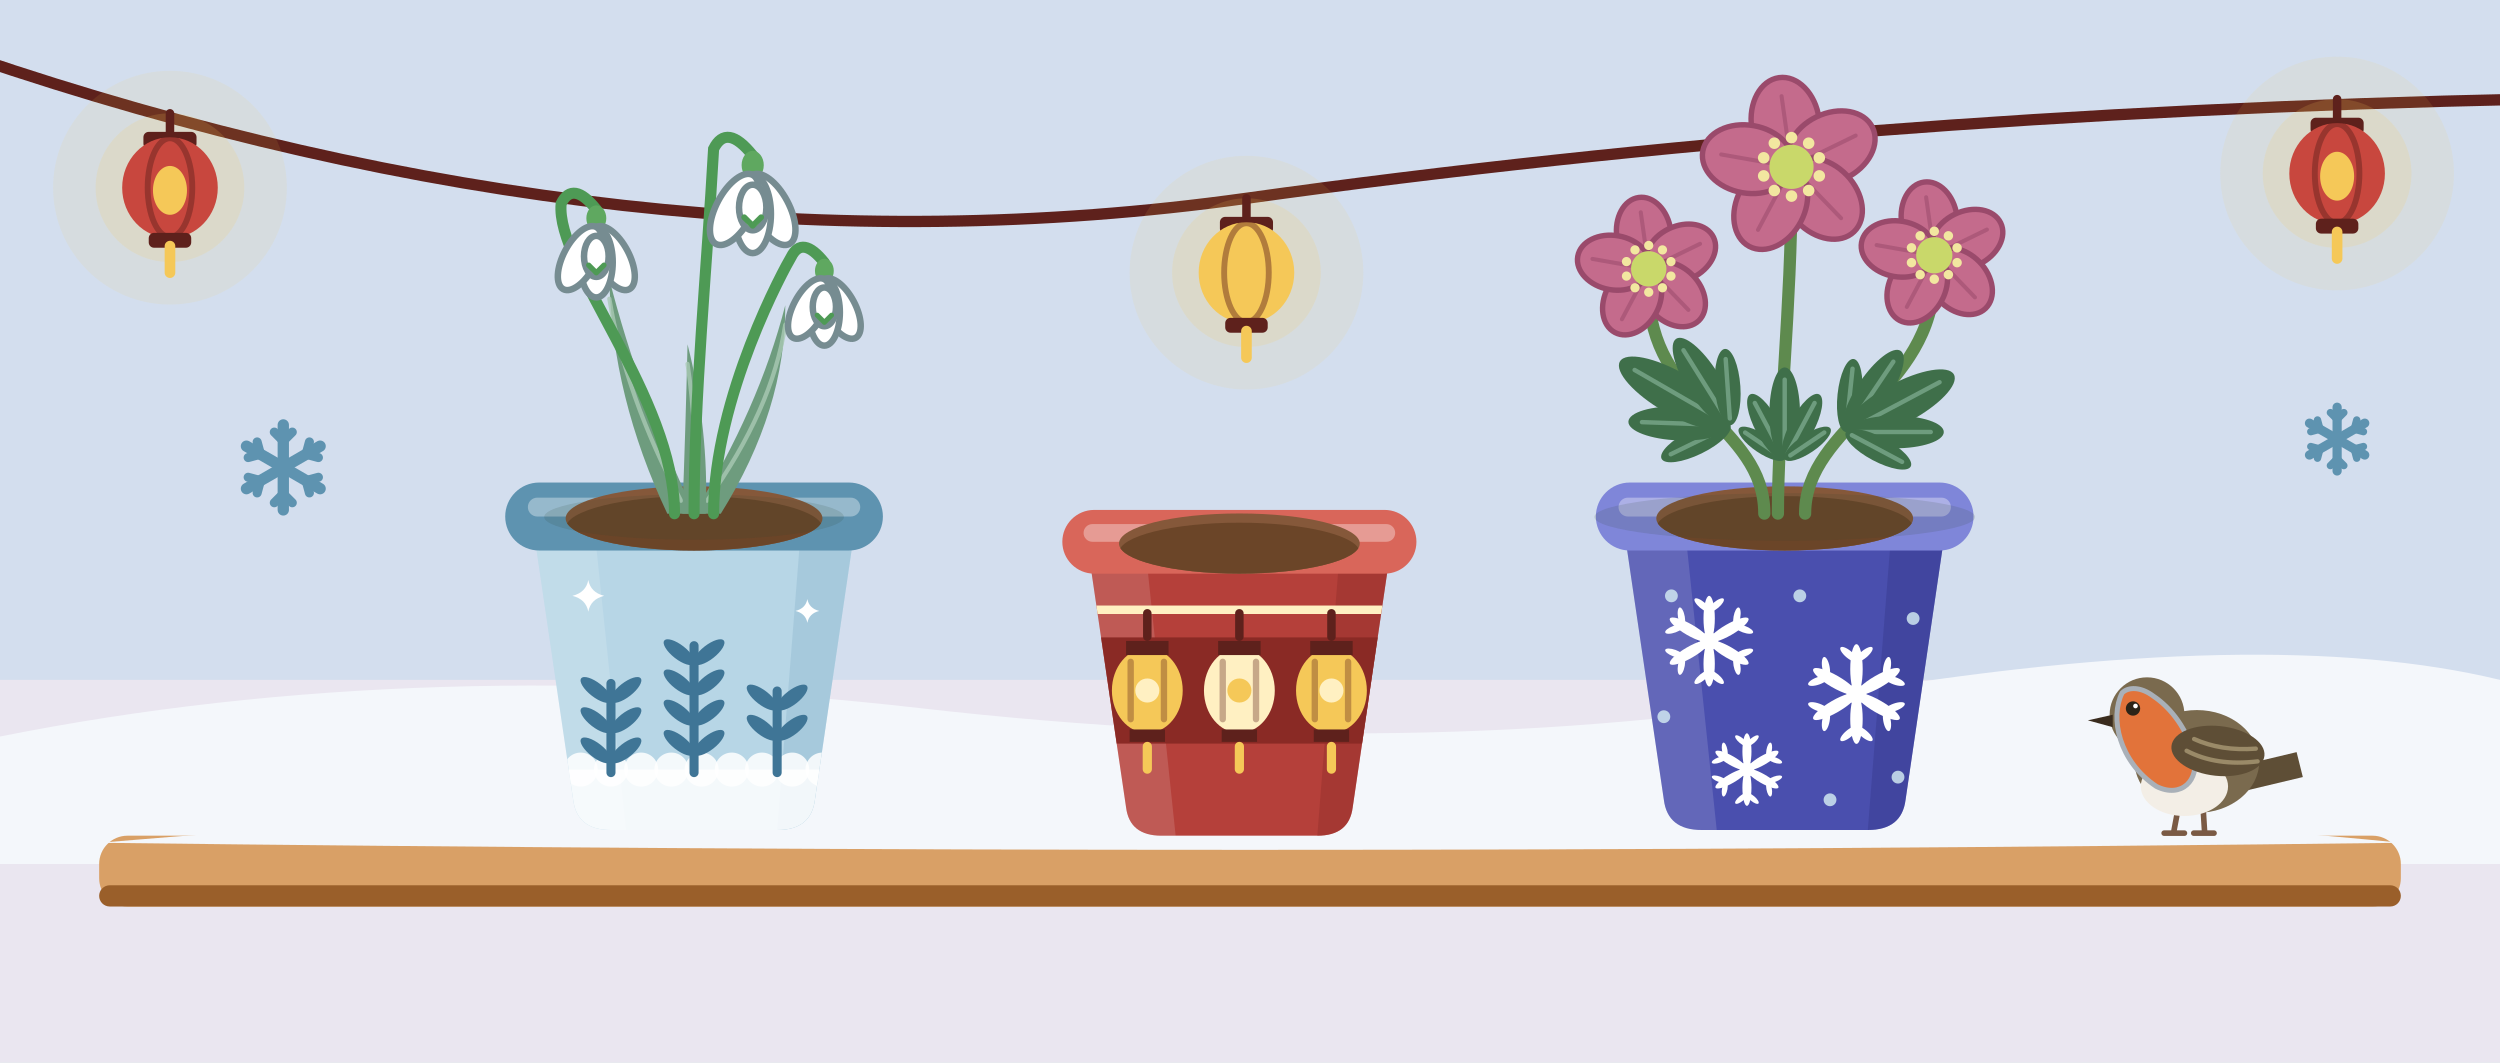
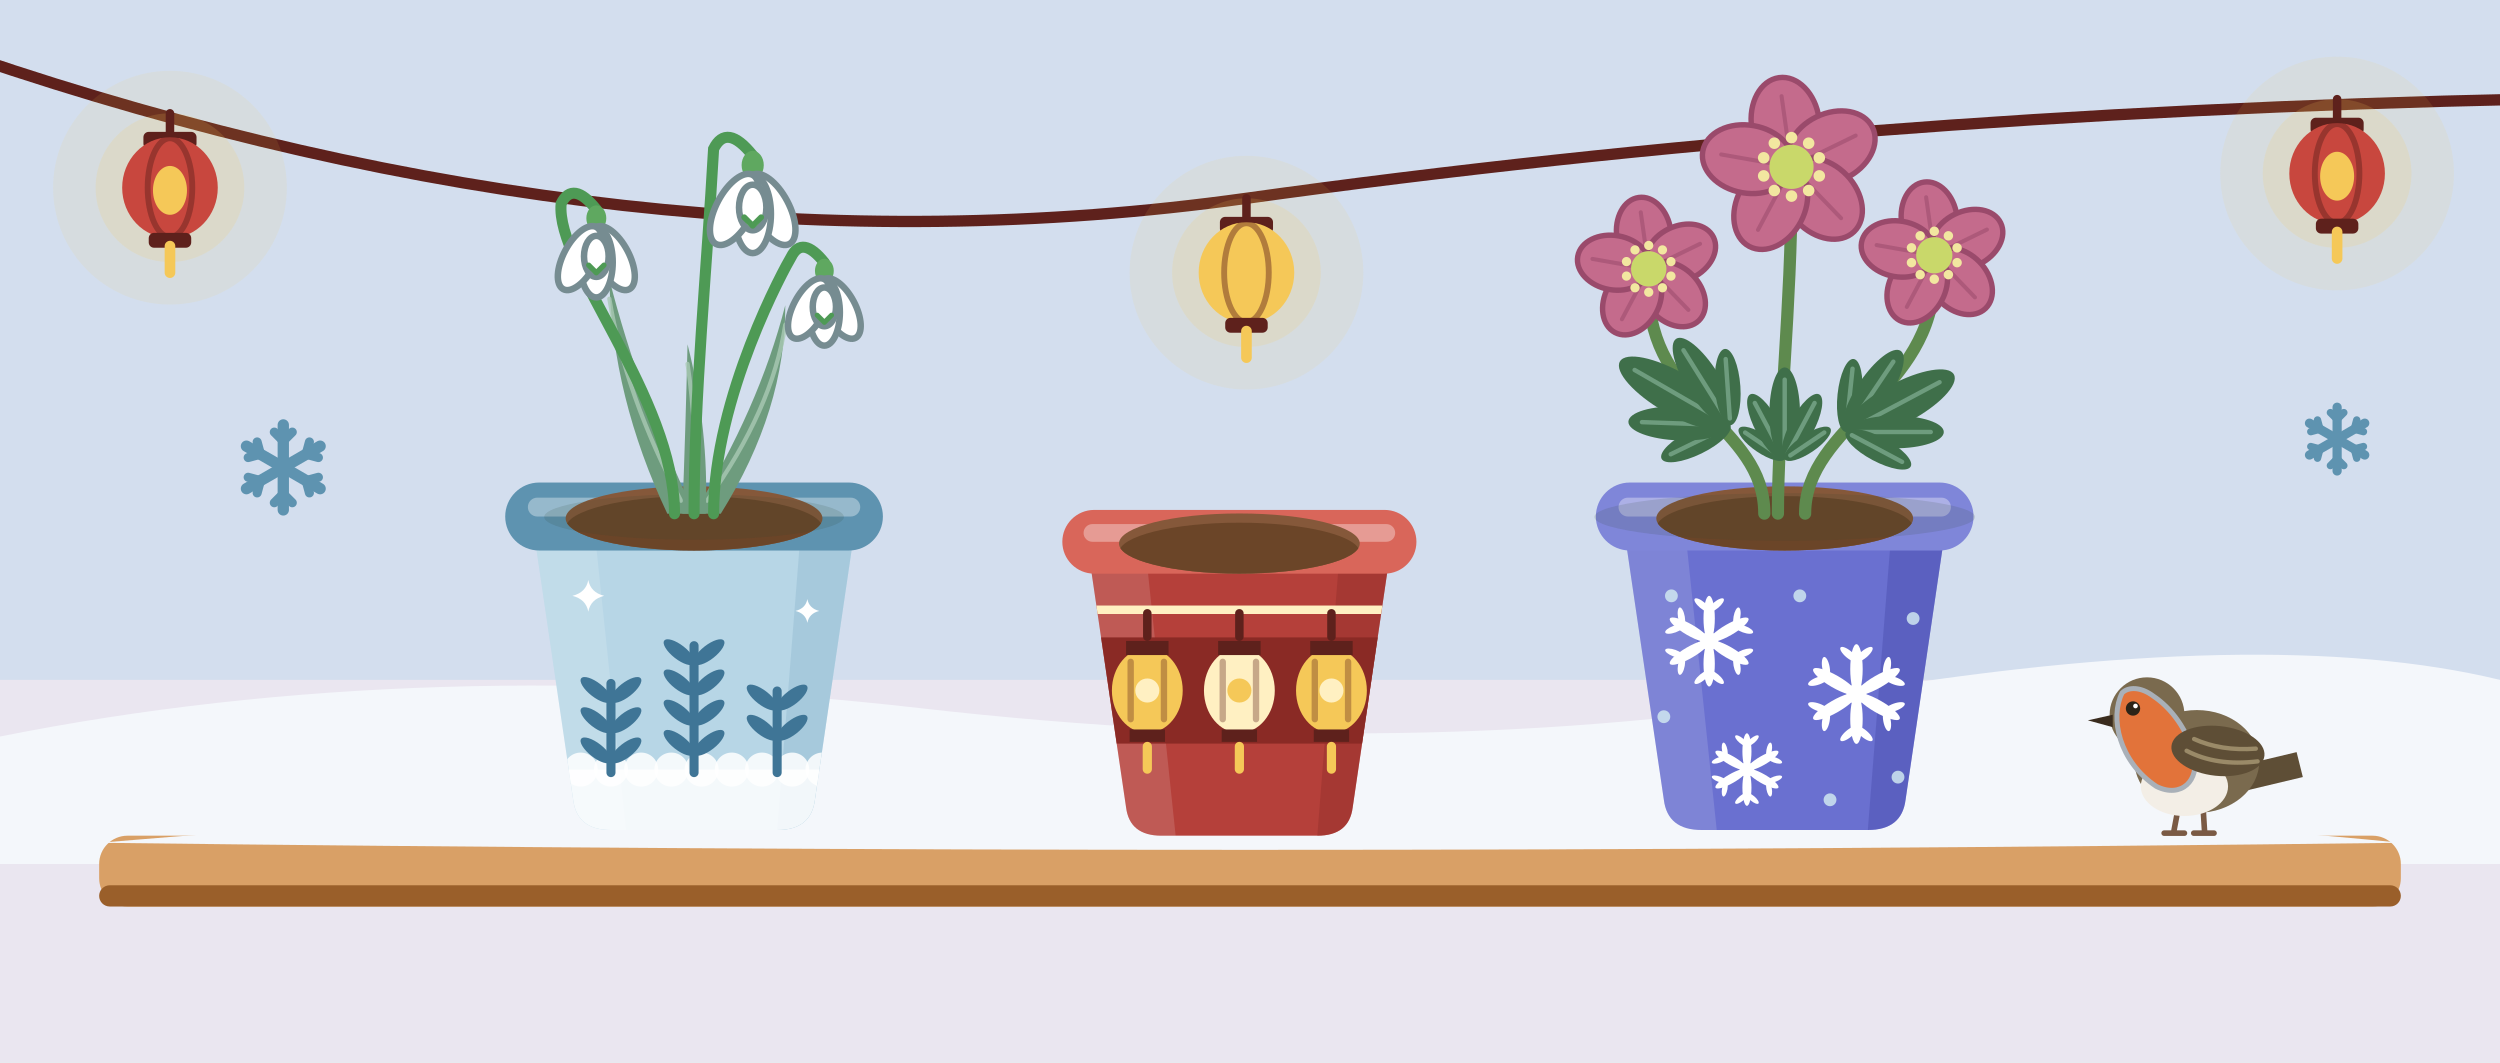
<svg xmlns="http://www.w3.org/2000/svg" viewBox="0 0 353 150" width="353" height="150">
  <rect width="353" height="150" fill="#D3DEEE" />
  <rect y="96" width="353" height="54" fill="#EAE6F0" />
  <path d="M-4 8 Q90 40 176 28 Q262 16 357 14" stroke="#5E211C" stroke-width="1.6" fill="none" />
  <circle cx="24" cy="26.5" r="16.5" fill="#F5C858" fill-opacity="0.1" />
  <circle cx="24" cy="26.5" r="10.5" fill="#F5C858" fill-opacity="0.16" />
  <path d="M24 16 V19" stroke="#5E211C" stroke-width="1.2" stroke-linecap="round" />
  <rect x="20.25" y="18.62" width="7.5" height="2.4" rx="0.75" fill="#5E211C" />
  <ellipse cx="24" cy="26.5" rx="6.75" ry="7.12" fill="#C8473E" />
  <ellipse cx="24" cy="26.5" rx="3.15" ry="6.98" fill="none" stroke="#5E211C" stroke-opacity="0.45" stroke-width="0.83" />
  <ellipse cx="24" cy="26.88" rx="2.4" ry="3.45" fill="#F5C858" />
  <rect x="21" y="32.88" width="6" height="2.1" rx="0.75" fill="#5E211C" />
  <path d="M24 34.75 V38.5" stroke="#F5C858" stroke-width="1.5" stroke-linecap="round" />
  <circle cx="176" cy="38.5" r="16.5" fill="#F5C858" fill-opacity="0.1" />
  <circle cx="176" cy="38.5" r="10.5" fill="#F5C858" fill-opacity="0.16" />
  <path d="M176 28 V31" stroke="#5E211C" stroke-width="1.2" stroke-linecap="round" />
  <rect x="172.25" y="30.62" width="7.5" height="2.4" rx="0.75" fill="#5E211C" />
  <ellipse cx="176" cy="38.5" rx="6.75" ry="7.12" fill="#F5C858" />
  <ellipse cx="176" cy="38.5" rx="3.15" ry="6.98" fill="none" stroke="#5E211C" stroke-opacity="0.45" stroke-width="0.83" />
  <ellipse cx="176" cy="38.88" rx="2.4" ry="3.45" fill="#F5C858" />
  <rect x="173" y="44.88" width="6" height="2.1" rx="0.75" fill="#5E211C" />
  <path d="M176 46.75 V50.5" stroke="#F5C858" stroke-width="1.5" stroke-linecap="round" />
  <circle cx="330" cy="24.5" r="16.5" fill="#F5C858" fill-opacity="0.1" />
  <circle cx="330" cy="24.5" r="10.5" fill="#F5C858" fill-opacity="0.16" />
  <path d="M330 14 V17" stroke="#5E211C" stroke-width="1.2" stroke-linecap="round" />
  <rect x="326.25" y="16.62" width="7.5" height="2.4" rx="0.75" fill="#5E211C" />
  <ellipse cx="330" cy="24.5" rx="6.75" ry="7.12" fill="#C8473E" />
  <ellipse cx="330" cy="24.5" rx="3.15" ry="6.98" fill="none" stroke="#5E211C" stroke-opacity="0.45" stroke-width="0.83" />
  <ellipse cx="330" cy="24.88" rx="2.4" ry="3.45" fill="#F5C858" />
  <rect x="327" y="30.88" width="6" height="2.1" rx="0.75" fill="#5E211C" />
  <path d="M330 32.75 V36.5" stroke="#F5C858" stroke-width="1.5" stroke-linecap="round" />
  <path d="M0 104 Q60 92 130 100 T260 98 T353 96 V122 H0 Z" fill="#F4F7FB" />
  <rect x="14" y="118" width="325" height="10" rx="4" fill="#D9A066" />
  <rect x="14" y="125" width="325" height="3" rx="1.5" fill="#9A5F2A" />
  <path d="M14 119 Q95.25 112 176.5 116 Q257.75 111 339 119 Q176.5 121 14 119 Z" fill="#F4F7FB" />
  <svg x="66" y="66" width="64" height="53.33" viewBox="0 0 120 100">
    <defs>
      <clipPath id="pb16">
        <path d="M18 20 L102 20 L92 88 Q91 96 82 96 L38 96 Q29 96 28 88 Z" />
      </clipPath>
    </defs>
    <path d="M18 20 L102 20 L92 88 Q91 96 82 96 L38 96 Q29 96 28 88 Z" fill="#B7D6E6" />
    <g clip-path="url(#pb16)">
      <path d="M18 20 L34 20 L42 96 L38 96 Q29 96 28 88 Z" fill="#FFFFFF" fill-opacity="0.14" />
      <path d="M102 20 L88 20 L82 96 Q91 96 92 88 Z" fill="#93BCD2" fill-opacity="0.45" />
      <g>
        <g opacity="0.85">
          <rect x="18" y="80" width="84" height="20" fill="#FFFFFF" />
        </g>
        <g opacity="0.85">
          <circle cx="22" cy="80" r="4.5" fill="#FFFFFF" />
        </g>
        <g opacity="0.85">
          <circle cx="30" cy="80" r="4.5" fill="#FFFFFF" />
        </g>
        <g opacity="0.85">
          <circle cx="38" cy="80" r="4.5" fill="#FFFFFF" />
        </g>
        <g opacity="0.85">
          <circle cx="46" cy="80" r="4.5" fill="#FFFFFF" />
        </g>
        <g opacity="0.85">
          <circle cx="54" cy="80" r="4.5" fill="#FFFFFF" />
        </g>
        <g opacity="0.85">
          <circle cx="62" cy="80" r="4.5" fill="#FFFFFF" />
        </g>
        <g opacity="0.85">
          <circle cx="70" cy="80" r="4.5" fill="#FFFFFF" />
        </g>
        <g opacity="0.85">
          <circle cx="78" cy="80" r="4.5" fill="#FFFFFF" />
        </g>
        <g opacity="0.85">
          <circle cx="86" cy="80" r="4.5" fill="#FFFFFF" />
        </g>
        <g opacity="0.85">
          <circle cx="94" cy="80" r="4.5" fill="#FFFFFF" />
        </g>
        <rect x="36.8" y="56" width="2.4" height="26" rx="1.2" fill="#3F7596" />
        <ellipse cx="0" cy="-5" rx="1.9" ry="5" transform="translate(38 62) rotate(-52)" fill="#3F7596" />
        <ellipse cx="0" cy="-5" rx="1.9" ry="5" transform="translate(38 62) rotate(52)" fill="#3F7596" />
        <ellipse cx="0" cy="-5" rx="1.9" ry="5" transform="translate(38 70) rotate(-52)" fill="#3F7596" />
        <ellipse cx="0" cy="-5" rx="1.9" ry="5" transform="translate(38 70) rotate(52)" fill="#3F7596" />
        <ellipse cx="0" cy="-5" rx="1.9" ry="5" transform="translate(38 78) rotate(-52)" fill="#3F7596" />
        <ellipse cx="0" cy="-5" rx="1.9" ry="5" transform="translate(38 78) rotate(52)" fill="#3F7596" />
        <rect x="58.8" y="46" width="2.4" height="36" rx="1.2" fill="#3F7596" />
        <ellipse cx="0" cy="-5" rx="1.9" ry="5" transform="translate(60 52) rotate(-52)" fill="#3F7596" />
        <ellipse cx="0" cy="-5" rx="1.9" ry="5" transform="translate(60 52) rotate(52)" fill="#3F7596" />
        <ellipse cx="0" cy="-5" rx="1.9" ry="5" transform="translate(60 60) rotate(-52)" fill="#3F7596" />
        <ellipse cx="0" cy="-5" rx="1.9" ry="5" transform="translate(60 60) rotate(52)" fill="#3F7596" />
        <ellipse cx="0" cy="-5" rx="1.9" ry="5" transform="translate(60 68) rotate(-52)" fill="#3F7596" />
        <ellipse cx="0" cy="-5" rx="1.9" ry="5" transform="translate(60 68) rotate(52)" fill="#3F7596" />
        <ellipse cx="0" cy="-5" rx="1.9" ry="5" transform="translate(60 76) rotate(-52)" fill="#3F7596" />
        <ellipse cx="0" cy="-5" rx="1.9" ry="5" transform="translate(60 76) rotate(52)" fill="#3F7596" />
        <rect x="80.8" y="58" width="2.4" height="24" rx="1.2" fill="#3F7596" />
        <ellipse cx="0" cy="-5" rx="1.9" ry="5" transform="translate(82 64) rotate(-52)" fill="#3F7596" />
        <ellipse cx="0" cy="-5" rx="1.9" ry="5" transform="translate(82 64) rotate(52)" fill="#3F7596" />
        <ellipse cx="0" cy="-5" rx="1.9" ry="5" transform="translate(82 72) rotate(-52)" fill="#3F7596" />
        <ellipse cx="0" cy="-5" rx="1.9" ry="5" transform="translate(82 72) rotate(52)" fill="#3F7596" />
        <path d="M0 -7 Q1 -1.5 7 0 Q1 1.5 0 7 Q-1 1.5 -7 0 Q-1 -1.5 0 -7 Z" transform="translate(32 34) scale(0.6)" fill="#FFFFFF" />
        <path d="M0 -7 Q1 -1.5 7 0 Q1 1.5 0 7 Q-1 1.5 -7 0 Q-1 -1.5 0 -7 Z" transform="translate(90 38) scale(0.45)" fill="#FFFFFF" />
      </g>
    </g>
    <rect x="10" y="4" width="100" height="18" rx="9" fill="#5E93B0" />
    <rect x="16" y="8" width="88" height="5" rx="2.5" fill="#FFFFFF" fill-opacity="0.35" />
    <defs>
      <clipPath id="sl17">
        <ellipse cx="60" cy="13.5" rx="34" ry="8.5" />
      </clipPath>
    </defs>
    <ellipse cx="60" cy="13.5" rx="34" ry="8.5" fill="#85583A" />
    <ellipse cx="60" cy="16.1" rx="34" ry="8.5" fill="#6B4528" clip-path="url(#sl17)" />
  </svg>
  <svg x="52" y="-8.42" width="92" height="92" viewBox="0 0 200 200">
    <g id="p18_ground">
      <ellipse cx="100" cy="177" rx="46" ry="7" fill="#2C3E2C" opacity=".14" />
    </g>
    <g id="p18_back">
      <path d="M91.8 176 Q74.8 140 74 104 Q83.2 140 100.2 176 Z" fill="#6E9C7E" />
      <path d="M96 172 Q79 140 74 110" stroke="#A9C9B4" stroke-width="1.3" fill="none" stroke-linecap="round" opacity=".8" />
      <path d="M99.8 176 Q119.8 144 128 112 Q128.2 144 108.2 176 Z" fill="#6E9C7E" />
      <path d="M104 172 Q124 144 128 118" stroke="#A9C9B4" stroke-width="1.3" fill="none" stroke-linecap="round" opacity=".8" />
      <path d="M96.4 176 Q97.4 150 98 124 Q104.6 150 103.6 176 Z" fill="#6E9C7E" />
      <path d="M100 172 Q101 150 98 130" stroke="#A9C9B4" stroke-width="1.3" fill="none" stroke-linecap="round" opacity=".8" />
      <path d="M100 176 C100 140 104 100 106 64 Q110 56 118 66" stroke="#4E9A55" stroke-width="3.4" fill="none" stroke-linecap="round" />
      <ellipse cx="118" cy="69" rx="3.4" ry="4.4" fill="#5FA860" />
      <path d="M94 176 C94 140 57.4 100 59.2 80.8 Q62.8 73.6 70 82.6" stroke="#4E9A55" stroke-width="3.4" fill="none" stroke-linecap="round" />
      <ellipse cx="70" cy="85.3" rx="3.06" ry="3.96" fill="#5FA860" />
      <path d="M106 176 C106 140 128.1 100 129.8 97.2 Q133.2 90.4 140 98.9" stroke="#4E9A55" stroke-width="3.4" fill="none" stroke-linecap="round" />
      <ellipse cx="140" cy="101.45" rx="2.89" ry="3.74" fill="#5FA860" />
    </g>
    <g id="p18_petals">
      <g id="p18_r0_s0">
        <ellipse cx="0" cy="12" rx="5.6" ry="12" transform="translate(118 72) rotate(-28)" fill="#FFFFFF" stroke="#768C91" stroke-width="2" />
      </g>
      <g id="p18_r0_s1">
        <ellipse cx="0" cy="12" rx="5.6" ry="12" transform="translate(118 72) rotate(0)" fill="#FFFFFF" stroke="#768C91" stroke-width="2" />
      </g>
      <g id="p18_r0_s2">
        <ellipse cx="0" cy="12" rx="5.6" ry="12" transform="translate(118 72) rotate(28)" fill="#FFFFFF" stroke="#768C91" stroke-width="2" />
      </g>
      <g id="p18_r1_s0">
        <ellipse cx="0" cy="10.8" rx="5.04" ry="10.8" transform="translate(70 88) rotate(-28)" fill="#FFFFFF" stroke="#768C91" stroke-width="2" />
      </g>
      <g id="p18_r1_s1">
        <ellipse cx="0" cy="10.8" rx="5.04" ry="10.8" transform="translate(70 88) rotate(0)" fill="#FFFFFF" stroke="#768C91" stroke-width="2" />
      </g>
      <g id="p18_r1_s2">
        <ellipse cx="0" cy="10.8" rx="5.04" ry="10.8" transform="translate(70 88) rotate(28)" fill="#FFFFFF" stroke="#768C91" stroke-width="2" />
      </g>
      <g id="p18_r2_s0">
        <ellipse cx="0" cy="10.2" rx="4.76" ry="10.2" transform="translate(140 104) rotate(-28)" fill="#FFFFFF" stroke="#768C91" stroke-width="2" />
      </g>
      <g id="p18_r2_s1">
        <ellipse cx="0" cy="10.2" rx="4.76" ry="10.2" transform="translate(140 104) rotate(0)" fill="#FFFFFF" stroke="#768C91" stroke-width="2" />
      </g>
      <g id="p18_r2_s2">
        <ellipse cx="0" cy="10.2" rx="4.76" ry="10.2" transform="translate(140 104) rotate(28)" fill="#FFFFFF" stroke="#768C91" stroke-width="2" />
      </g>
    </g>
    <g id="p18_front">
      <ellipse cx="118" cy="82" rx="4.2" ry="7" fill="#FFFFFF" stroke="#768C91" stroke-width="2" />
      <path d="M115.4 85 L118 87.6 L120.6 85" stroke="#4E9A55" stroke-width="1.8" fill="none" stroke-linecap="round" stroke-linejoin="round" />
      <ellipse cx="70" cy="97" rx="3.78" ry="6.3" fill="#FFFFFF" stroke="#768C91" stroke-width="2" />
      <path d="M67.66 99.7 L70 102.04 L72.34 99.7" stroke="#4E9A55" stroke-width="1.62" fill="none" stroke-linecap="round" stroke-linejoin="round" />
      <ellipse cx="140" cy="112.5" rx="3.57" ry="5.95" fill="#FFFFFF" stroke="#768C91" stroke-width="2" />
      <path d="M137.79 115.05 L140 117.26 L142.21 115.05" stroke="#4E9A55" stroke-width="1.53" fill="none" stroke-linecap="round" stroke-linejoin="round" />
    </g>
  </svg>
  <svg x="145" y="70" width="60" height="50" viewBox="0 0 120 100">
    <defs>
      <clipPath id="pb19">
        <path d="M18 20 L102 20 L92 88 Q91 96 82 96 L38 96 Q29 96 28 88 Z" />
      </clipPath>
    </defs>
    <path d="M18 20 L102 20 L92 88 Q91 96 82 96 L38 96 Q29 96 28 88 Z" fill="#B5403A" />
    <g clip-path="url(#pb19)">
      <path d="M18 20 L34 20 L42 96 L38 96 Q29 96 28 88 Z" fill="#FFFFFF" fill-opacity="0.14" />
      <path d="M102 20 L88 20 L82 96 Q91 96 92 88 Z" fill="#93302B" fill-opacity="0.45" />
      <g>
        <rect x="18" y="40" width="84" height="30" fill="#8A2A25" />
        <rect x="18" y="31" width="84" height="2.4" fill="#FFF0C2" />
        <rect x="32.8" y="32" width="2.4" height="9" rx="1.2" fill="#5E211C" />
        <ellipse cx="0" cy="0" rx="10" ry="12" transform="translate(34 55) rotate(0)" fill="#F5C858" />
        <g opacity="0.35">
          <rect x="28.4" y="46" width="1.8" height="18" rx="0.9" fill="#5E211C" />
        </g>
        <g opacity="0.35">
          <rect x="37.8" y="46" width="1.8" height="18" rx="0.9" fill="#5E211C" />
        </g>
        <circle cx="34" cy="55" r="3.4" fill="#FFF0C2" />
        <rect x="28" y="41" width="12" height="4" fill="#5E211C" />
        <rect x="29" y="66" width="10" height="3.5" fill="#5E211C" />
        <rect x="32.7" y="69.5" width="2.6" height="9" rx="1.3" fill="#F5C858" />
        <rect x="58.8" y="32" width="2.4" height="9" rx="1.2" fill="#5E211C" />
        <ellipse cx="0" cy="0" rx="10" ry="12" transform="translate(60 55) rotate(0)" fill="#FFF0C2" />
        <g opacity="0.35">
          <rect x="54.4" y="46" width="1.8" height="18" rx="0.9" fill="#5E211C" />
        </g>
        <g opacity="0.35">
          <rect x="63.8" y="46" width="1.8" height="18" rx="0.9" fill="#5E211C" />
        </g>
        <circle cx="60" cy="55" r="3.4" fill="#F5C858" />
        <rect x="54" y="41" width="12" height="4" fill="#5E211C" />
        <rect x="55" y="66" width="10" height="3.5" fill="#5E211C" />
        <rect x="58.7" y="69.5" width="2.6" height="9" rx="1.3" fill="#F5C858" />
        <rect x="84.8" y="32" width="2.4" height="9" rx="1.2" fill="#5E211C" />
        <ellipse cx="0" cy="0" rx="10" ry="12" transform="translate(86 55) rotate(0)" fill="#F5C858" />
        <g opacity="0.35">
          <rect x="80.4" y="46" width="1.8" height="18" rx="0.9" fill="#5E211C" />
        </g>
        <g opacity="0.35">
          <rect x="89.8" y="46" width="1.8" height="18" rx="0.9" fill="#5E211C" />
        </g>
        <circle cx="86" cy="55" r="3.4" fill="#FFF0C2" />
        <rect x="80" y="41" width="12" height="4" fill="#5E211C" />
        <rect x="81" y="66" width="10" height="3.5" fill="#5E211C" />
        <rect x="84.7" y="69.5" width="2.6" height="9" rx="1.3" fill="#F5C858" />
      </g>
    </g>
    <rect x="10" y="4" width="100" height="18" rx="9" fill="#D9665A" />
    <rect x="16" y="8" width="88" height="5" rx="2.5" fill="#FFFFFF" fill-opacity="0.35" />
    <defs>
      <clipPath id="sl20">
        <ellipse cx="60" cy="13.5" rx="34" ry="8.5" />
      </clipPath>
    </defs>
    <ellipse cx="60" cy="13.5" rx="34" ry="8.5" fill="#85583A" />
    <ellipse cx="60" cy="16.1" rx="34" ry="8.5" fill="#6B4528" clip-path="url(#sl20)" />
  </svg>
  <svg x="220" y="66" width="64" height="53.33" viewBox="0 0 120 100">
    <defs>
      <clipPath id="pb21">
        <path d="M18 20 L102 20 L92 88 Q91 96 82 96 L38 96 Q29 96 28 88 Z" />
      </clipPath>
    </defs>
-     <path d="M18 20 L102 20 L92 88 Q91 96 82 96 L38 96 Q29 96 28 88 Z" fill="#4A4FAE" />
+     <path d="M18 20 L102 20 L92 88 Q91 96 82 96 L38 96 Q29 96 28 88 Z" fill="#6A70D0" />
    <g clip-path="url(#pb21)">
      <path d="M18 20 L34 20 L42 96 L38 96 Q29 96 28 88 Z" fill="#FFFFFF" fill-opacity="0.14" />
-       <path d="M102 20 L88 20 L82 96 Q91 96 92 88 Z" fill="#363A8C" fill-opacity="0.45" />
+       <path d="M102 20 L88 20 L82 96 Q91 96 92 88 Z" fill="#4A4FAE" fill-opacity="0.45" />
      <g>
        <ellipse cx="0" cy="-6" rx="1.5" ry="6" transform="translate(40 46) rotate(0)" fill="#FFFFFF" />
        <ellipse cx="0" cy="-6" rx="1.5" ry="6" transform="translate(40 46) rotate(60)" fill="#FFFFFF" />
        <ellipse cx="0" cy="-6" rx="1.5" ry="6" transform="translate(40 46) rotate(120)" fill="#FFFFFF" />
        <ellipse cx="0" cy="-6" rx="1.5" ry="6" transform="translate(40 46) rotate(180)" fill="#FFFFFF" />
        <ellipse cx="0" cy="-6" rx="1.5" ry="6" transform="translate(40 46) rotate(240)" fill="#FFFFFF" />
        <ellipse cx="0" cy="-6" rx="1.5" ry="6" transform="translate(40 46) rotate(300)" fill="#FFFFFF" />
        <circle cx="40" cy="46" r="2.4" fill="#FFFFFF" />
        <ellipse cx="0" cy="-2.4" rx="0.9" ry="2.6" transform="translate(40 38) rotate(-50)" fill="#FFFFFF" />
        <ellipse cx="0" cy="-2.4" rx="0.9" ry="2.6" transform="translate(40 38) rotate(50)" fill="#FFFFFF" />
        <ellipse cx="0" cy="-2.4" rx="0.9" ry="2.6" transform="translate(46.93 42) rotate(10)" fill="#FFFFFF" />
        <ellipse cx="0" cy="-2.4" rx="0.9" ry="2.6" transform="translate(46.93 42) rotate(110)" fill="#FFFFFF" />
        <ellipse cx="0" cy="-2.4" rx="0.9" ry="2.6" transform="translate(46.93 50) rotate(70)" fill="#FFFFFF" />
        <ellipse cx="0" cy="-2.4" rx="0.9" ry="2.6" transform="translate(46.93 50) rotate(170)" fill="#FFFFFF" />
        <ellipse cx="0" cy="-2.4" rx="0.9" ry="2.6" transform="translate(40 54) rotate(130)" fill="#FFFFFF" />
        <ellipse cx="0" cy="-2.4" rx="0.9" ry="2.6" transform="translate(40 54) rotate(230)" fill="#FFFFFF" />
        <ellipse cx="0" cy="-2.4" rx="0.9" ry="2.6" transform="translate(33.07 50) rotate(190)" fill="#FFFFFF" />
        <ellipse cx="0" cy="-2.4" rx="0.9" ry="2.6" transform="translate(33.07 50) rotate(290)" fill="#FFFFFF" />
        <ellipse cx="0" cy="-2.4" rx="0.9" ry="2.6" transform="translate(33.07 42) rotate(250)" fill="#FFFFFF" />
        <ellipse cx="0" cy="-2.4" rx="0.9" ry="2.6" transform="translate(33.07 42) rotate(350)" fill="#FFFFFF" />
        <ellipse cx="0" cy="-6.6" rx="1.65" ry="6.6" transform="translate(79 60) rotate(0)" fill="#FFFFFF" />
        <ellipse cx="0" cy="-6.6" rx="1.65" ry="6.6" transform="translate(79 60) rotate(60)" fill="#FFFFFF" />
        <ellipse cx="0" cy="-6.6" rx="1.65" ry="6.6" transform="translate(79 60) rotate(120)" fill="#FFFFFF" />
        <ellipse cx="0" cy="-6.6" rx="1.65" ry="6.6" transform="translate(79 60) rotate(180)" fill="#FFFFFF" />
        <ellipse cx="0" cy="-6.6" rx="1.65" ry="6.6" transform="translate(79 60) rotate(240)" fill="#FFFFFF" />
        <ellipse cx="0" cy="-6.6" rx="1.65" ry="6.6" transform="translate(79 60) rotate(300)" fill="#FFFFFF" />
        <circle cx="79" cy="60" r="2.64" fill="#FFFFFF" />
        <ellipse cx="0" cy="-2.64" rx="0.99" ry="2.86" transform="translate(79 51.2) rotate(-50)" fill="#FFFFFF" />
        <ellipse cx="0" cy="-2.64" rx="0.99" ry="2.86" transform="translate(79 51.2) rotate(50)" fill="#FFFFFF" />
        <ellipse cx="0" cy="-2.64" rx="0.99" ry="2.86" transform="translate(86.62 55.6) rotate(10)" fill="#FFFFFF" />
        <ellipse cx="0" cy="-2.64" rx="0.99" ry="2.86" transform="translate(86.62 55.6) rotate(110)" fill="#FFFFFF" />
        <ellipse cx="0" cy="-2.64" rx="0.99" ry="2.86" transform="translate(86.62 64.4) rotate(70)" fill="#FFFFFF" />
        <ellipse cx="0" cy="-2.64" rx="0.99" ry="2.86" transform="translate(86.62 64.4) rotate(170)" fill="#FFFFFF" />
        <ellipse cx="0" cy="-2.64" rx="0.99" ry="2.86" transform="translate(79 68.8) rotate(130)" fill="#FFFFFF" />
        <ellipse cx="0" cy="-2.64" rx="0.99" ry="2.86" transform="translate(79 68.8) rotate(230)" fill="#FFFFFF" />
        <ellipse cx="0" cy="-2.64" rx="0.99" ry="2.86" transform="translate(71.38 64.4) rotate(190)" fill="#FFFFFF" />
        <ellipse cx="0" cy="-2.64" rx="0.99" ry="2.86" transform="translate(71.38 64.4) rotate(290)" fill="#FFFFFF" />
        <ellipse cx="0" cy="-2.64" rx="0.99" ry="2.86" transform="translate(71.38 55.6) rotate(250)" fill="#FFFFFF" />
        <ellipse cx="0" cy="-2.64" rx="0.99" ry="2.86" transform="translate(71.38 55.6) rotate(350)" fill="#FFFFFF" />
        <ellipse cx="0" cy="-4.8" rx="1.2" ry="4.8" transform="translate(50 80) rotate(0)" fill="#FFFFFF" />
        <ellipse cx="0" cy="-4.8" rx="1.2" ry="4.8" transform="translate(50 80) rotate(60)" fill="#FFFFFF" />
        <ellipse cx="0" cy="-4.8" rx="1.2" ry="4.8" transform="translate(50 80) rotate(120)" fill="#FFFFFF" />
        <ellipse cx="0" cy="-4.8" rx="1.2" ry="4.8" transform="translate(50 80) rotate(180)" fill="#FFFFFF" />
        <ellipse cx="0" cy="-4.8" rx="1.2" ry="4.8" transform="translate(50 80) rotate(240)" fill="#FFFFFF" />
        <ellipse cx="0" cy="-4.8" rx="1.2" ry="4.8" transform="translate(50 80) rotate(300)" fill="#FFFFFF" />
        <circle cx="50" cy="80" r="1.92" fill="#FFFFFF" />
        <ellipse cx="0" cy="-1.92" rx="0.72" ry="2.08" transform="translate(50 73.6) rotate(-50)" fill="#FFFFFF" />
        <ellipse cx="0" cy="-1.92" rx="0.72" ry="2.08" transform="translate(50 73.6) rotate(50)" fill="#FFFFFF" />
        <ellipse cx="0" cy="-1.92" rx="0.72" ry="2.08" transform="translate(55.54 76.8) rotate(10)" fill="#FFFFFF" />
        <ellipse cx="0" cy="-1.92" rx="0.72" ry="2.08" transform="translate(55.54 76.8) rotate(110)" fill="#FFFFFF" />
        <ellipse cx="0" cy="-1.92" rx="0.72" ry="2.08" transform="translate(55.54 83.2) rotate(70)" fill="#FFFFFF" />
        <ellipse cx="0" cy="-1.92" rx="0.72" ry="2.08" transform="translate(55.54 83.2) rotate(170)" fill="#FFFFFF" />
        <ellipse cx="0" cy="-1.92" rx="0.72" ry="2.08" transform="translate(50 86.4) rotate(130)" fill="#FFFFFF" />
        <ellipse cx="0" cy="-1.92" rx="0.72" ry="2.08" transform="translate(50 86.4) rotate(230)" fill="#FFFFFF" />
        <ellipse cx="0" cy="-1.92" rx="0.72" ry="2.08" transform="translate(44.46 83.2) rotate(190)" fill="#FFFFFF" />
        <ellipse cx="0" cy="-1.92" rx="0.72" ry="2.08" transform="translate(44.46 83.2) rotate(290)" fill="#FFFFFF" />
        <ellipse cx="0" cy="-1.92" rx="0.72" ry="2.08" transform="translate(44.46 76.8) rotate(250)" fill="#FFFFFF" />
        <ellipse cx="0" cy="-1.92" rx="0.72" ry="2.08" transform="translate(44.46 76.8) rotate(350)" fill="#FFFFFF" />
        <g opacity="0.85">
          <circle cx="28" cy="66" r="1.7" fill="#CFE6F0" />
        </g>
        <g opacity="0.85">
          <circle cx="64" cy="34" r="1.7" fill="#CFE6F0" />
        </g>
        <g opacity="0.85">
          <circle cx="94" cy="40" r="1.7" fill="#CFE6F0" />
        </g>
        <g opacity="0.85">
          <circle cx="72" cy="88" r="1.7" fill="#CFE6F0" />
        </g>
        <g opacity="0.85">
          <circle cx="90" cy="82" r="1.7" fill="#CFE6F0" />
        </g>
        <g opacity="0.85">
          <circle cx="30" cy="34" r="1.7" fill="#CFE6F0" />
        </g>
      </g>
    </g>
    <rect x="10" y="4" width="100" height="18" rx="9" fill="#7F86D9" />
    <rect x="16" y="8" width="88" height="5" rx="2.5" fill="#FFFFFF" fill-opacity="0.35" />
    <defs>
      <clipPath id="sl22">
        <ellipse cx="60" cy="13.5" rx="34" ry="8.5" />
      </clipPath>
    </defs>
    <ellipse cx="60" cy="13.5" rx="34" ry="8.5" fill="#85583A" />
    <ellipse cx="60" cy="16.1" rx="34" ry="8.5" fill="#6B4528" clip-path="url(#sl22)" />
  </svg>
  <svg x="204" y="-11.96" width="96" height="96" viewBox="0 0 200 200">
    <g id="p23_ground">
      <ellipse cx="100" cy="177" rx="56" ry="7" fill="#2C3E2C" opacity=".14" />
    </g>
    <g id="p23_back">
      <path d="M98 176 C98 150 102 114 102 80" stroke="#5E8A4E" stroke-width="3.6" fill="none" stroke-linecap="round" />
      <path d="M94 176 C94 150 60 144 60 110" stroke="#5E8A4E" stroke-width="3.6" fill="none" stroke-linecap="round" />
      <path d="M106 176 C106 150 144 140 144 106" stroke="#5E8A4E" stroke-width="3.6" fill="none" stroke-linecap="round" />
      <ellipse cx="0" cy="-11.25" rx="3.75" ry="11.25" transform="translate(84 150) rotate(-116)" fill="#3F6F4A" />
      <path d="M0 -2 V-19.5" transform="translate(84 150) rotate(-116)" stroke="#6E9C7E" stroke-width="1.3" stroke-linecap="round" />
      <ellipse cx="0" cy="-15" rx="5" ry="15" transform="translate(84 150) rotate(-88)" fill="#3F6F4A" />
      <path d="M0 -2 V-26" transform="translate(84 150) rotate(-88)" stroke="#6E9C7E" stroke-width="1.3" stroke-linecap="round" />
      <ellipse cx="0" cy="-18.75" rx="6.25" ry="18.75" transform="translate(84 150) rotate(-60)" fill="#3F6F4A" />
      <path d="M0 -2 V-32.5" transform="translate(84 150) rotate(-60)" stroke="#6E9C7E" stroke-width="1.3" stroke-linecap="round" />
      <ellipse cx="0" cy="-15" rx="5" ry="15" transform="translate(84 150) rotate(-32)" fill="#3F6F4A" />
      <path d="M0 -2 V-26" transform="translate(84 150) rotate(-32)" stroke="#6E9C7E" stroke-width="1.3" stroke-linecap="round" />
      <ellipse cx="0" cy="-11.25" rx="3.75" ry="11.25" transform="translate(84 150) rotate(-4)" fill="#3F6F4A" />
      <path d="M0 -2 V-19.5" transform="translate(84 150) rotate(-4)" stroke="#6E9C7E" stroke-width="1.3" stroke-linecap="round" />
      <ellipse cx="0" cy="-10.8" rx="3.6" ry="10.8" transform="translate(118 152) rotate(6)" fill="#3F6F4A" />
      <path d="M0 -2 V-18.72" transform="translate(118 152) rotate(6)" stroke="#6E9C7E" stroke-width="1.3" stroke-linecap="round" />
      <ellipse cx="0" cy="-14.4" rx="4.8" ry="14.4" transform="translate(118 152) rotate(34)" fill="#3F6F4A" />
      <path d="M0 -2 V-24.96" transform="translate(118 152) rotate(34)" stroke="#6E9C7E" stroke-width="1.3" stroke-linecap="round" />
      <ellipse cx="0" cy="-18" rx="6" ry="18" transform="translate(118 152) rotate(62)" fill="#3F6F4A" />
      <path d="M0 -2 V-31.2" transform="translate(118 152) rotate(62)" stroke="#6E9C7E" stroke-width="1.3" stroke-linecap="round" />
      <ellipse cx="0" cy="-14.4" rx="4.8" ry="14.4" transform="translate(118 152) rotate(90)" fill="#3F6F4A" />
      <path d="M0 -2 V-24.96" transform="translate(118 152) rotate(90)" stroke="#6E9C7E" stroke-width="1.3" stroke-linecap="round" />
      <ellipse cx="0" cy="-10.8" rx="3.6" ry="10.8" transform="translate(118 152) rotate(118)" fill="#3F6F4A" />
      <path d="M0 -2 V-18.72" transform="translate(118 152) rotate(118)" stroke="#6E9C7E" stroke-width="1.3" stroke-linecap="round" />
      <ellipse cx="0" cy="-8.1" rx="2.7" ry="8.1" transform="translate(100 160) rotate(-56)" fill="#3F6F4A" />
      <path d="M0 -2 V-14.04" transform="translate(100 160) rotate(-56)" stroke="#6E9C7E" stroke-width="1.3" stroke-linecap="round" />
      <ellipse cx="0" cy="-10.8" rx="3.6" ry="10.8" transform="translate(100 160) rotate(-28)" fill="#3F6F4A" />
      <path d="M0 -2 V-18.72" transform="translate(100 160) rotate(-28)" stroke="#6E9C7E" stroke-width="1.3" stroke-linecap="round" />
      <ellipse cx="0" cy="-13.5" rx="4.5" ry="13.5" transform="translate(100 160) rotate(0)" fill="#3F6F4A" />
      <path d="M0 -2 V-23.4" transform="translate(100 160) rotate(0)" stroke="#6E9C7E" stroke-width="1.3" stroke-linecap="round" />
      <ellipse cx="0" cy="-10.8" rx="3.6" ry="10.8" transform="translate(100 160) rotate(28)" fill="#3F6F4A" />
      <path d="M0 -2 V-18.72" transform="translate(100 160) rotate(28)" stroke="#6E9C7E" stroke-width="1.3" stroke-linecap="round" />
      <ellipse cx="0" cy="-8.1" rx="2.7" ry="8.1" transform="translate(100 160) rotate(56)" fill="#3F6F4A" />
      <path d="M0 -2 V-14.04" transform="translate(100 160) rotate(56)" stroke="#6E9C7E" stroke-width="1.3" stroke-linecap="round" />
    </g>
    <g id="p23_petals">
      <g id="p23_r0_s0">
        <ellipse cx="0" cy="-13" rx="10" ry="13.5" transform="translate(102 74) rotate(-8)" fill="#C46B8C" stroke="#9A4A6B" stroke-width="1.6" />
        <path d="M0 -5 V-21" transform="translate(102 74) rotate(-8)" stroke="#9A4A6B" stroke-width="1.2" stroke-linecap="round" opacity=".55" />
      </g>
      <g id="p23_r0_s1">
        <ellipse cx="0" cy="-13" rx="10" ry="13.5" transform="translate(102 74) rotate(64)" fill="#C46B8C" stroke="#9A4A6B" stroke-width="1.6" />
        <path d="M0 -5 V-21" transform="translate(102 74) rotate(64)" stroke="#9A4A6B" stroke-width="1.2" stroke-linecap="round" opacity=".55" />
      </g>
      <g id="p23_r0_s2">
        <ellipse cx="0" cy="-13" rx="10" ry="13.5" transform="translate(102 74) rotate(136)" fill="#C46B8C" stroke="#9A4A6B" stroke-width="1.6" />
        <path d="M0 -5 V-21" transform="translate(102 74) rotate(136)" stroke="#9A4A6B" stroke-width="1.2" stroke-linecap="round" opacity=".55" />
      </g>
      <g id="p23_r0_s3">
        <ellipse cx="0" cy="-13" rx="10" ry="13.5" transform="translate(102 74) rotate(208)" fill="#C46B8C" stroke="#9A4A6B" stroke-width="1.6" />
        <path d="M0 -5 V-21" transform="translate(102 74) rotate(208)" stroke="#9A4A6B" stroke-width="1.2" stroke-linecap="round" opacity=".55" />
      </g>
      <g id="p23_r0_s4">
        <ellipse cx="0" cy="-13" rx="10" ry="13.5" transform="translate(102 74) rotate(280)" fill="#C46B8C" stroke="#9A4A6B" stroke-width="1.6" />
        <path d="M0 -5 V-21" transform="translate(102 74) rotate(280)" stroke="#9A4A6B" stroke-width="1.2" stroke-linecap="round" opacity=".55" />
      </g>
      <g id="p23_r1_s0">
        <ellipse cx="0" cy="-10.4" rx="8" ry="10.8" transform="translate(60 104) rotate(-8)" fill="#C46B8C" stroke="#9A4A6B" stroke-width="1.6" />
        <path d="M0 -4 V-16.8" transform="translate(60 104) rotate(-8)" stroke="#9A4A6B" stroke-width="1.2" stroke-linecap="round" opacity=".55" />
      </g>
      <g id="p23_r1_s1">
        <ellipse cx="0" cy="-10.4" rx="8" ry="10.8" transform="translate(60 104) rotate(64)" fill="#C46B8C" stroke="#9A4A6B" stroke-width="1.6" />
        <path d="M0 -4 V-16.8" transform="translate(60 104) rotate(64)" stroke="#9A4A6B" stroke-width="1.2" stroke-linecap="round" opacity=".55" />
      </g>
      <g id="p23_r1_s2">
        <ellipse cx="0" cy="-10.4" rx="8" ry="10.8" transform="translate(60 104) rotate(136)" fill="#C46B8C" stroke="#9A4A6B" stroke-width="1.6" />
        <path d="M0 -4 V-16.8" transform="translate(60 104) rotate(136)" stroke="#9A4A6B" stroke-width="1.2" stroke-linecap="round" opacity=".55" />
      </g>
      <g id="p23_r1_s3">
        <ellipse cx="0" cy="-10.4" rx="8" ry="10.8" transform="translate(60 104) rotate(208)" fill="#C46B8C" stroke="#9A4A6B" stroke-width="1.6" />
        <path d="M0 -4 V-16.8" transform="translate(60 104) rotate(208)" stroke="#9A4A6B" stroke-width="1.2" stroke-linecap="round" opacity=".55" />
      </g>
      <g id="p23_r1_s4">
        <ellipse cx="0" cy="-10.4" rx="8" ry="10.8" transform="translate(60 104) rotate(280)" fill="#C46B8C" stroke="#9A4A6B" stroke-width="1.6" />
        <path d="M0 -4 V-16.8" transform="translate(60 104) rotate(280)" stroke="#9A4A6B" stroke-width="1.2" stroke-linecap="round" opacity=".55" />
      </g>
      <g id="p23_r2_s0">
        <ellipse cx="0" cy="-10.66" rx="8.2" ry="11.07" transform="translate(144 100) rotate(-8)" fill="#C46B8C" stroke="#9A4A6B" stroke-width="1.6" />
        <path d="M0 -4.1 V-17.22" transform="translate(144 100) rotate(-8)" stroke="#9A4A6B" stroke-width="1.2" stroke-linecap="round" opacity=".55" />
      </g>
      <g id="p23_r2_s1">
        <ellipse cx="0" cy="-10.66" rx="8.2" ry="11.07" transform="translate(144 100) rotate(64)" fill="#C46B8C" stroke="#9A4A6B" stroke-width="1.6" />
        <path d="M0 -4.1 V-17.22" transform="translate(144 100) rotate(64)" stroke="#9A4A6B" stroke-width="1.2" stroke-linecap="round" opacity=".55" />
      </g>
      <g id="p23_r2_s2">
        <ellipse cx="0" cy="-10.66" rx="8.2" ry="11.07" transform="translate(144 100) rotate(136)" fill="#C46B8C" stroke="#9A4A6B" stroke-width="1.6" />
        <path d="M0 -4.1 V-17.22" transform="translate(144 100) rotate(136)" stroke="#9A4A6B" stroke-width="1.2" stroke-linecap="round" opacity=".55" />
      </g>
      <g id="p23_r2_s3">
        <ellipse cx="0" cy="-10.66" rx="8.2" ry="11.07" transform="translate(144 100) rotate(208)" fill="#C46B8C" stroke="#9A4A6B" stroke-width="1.6" />
        <path d="M0 -4.1 V-17.22" transform="translate(144 100) rotate(208)" stroke="#9A4A6B" stroke-width="1.2" stroke-linecap="round" opacity=".55" />
      </g>
      <g id="p23_r2_s4">
        <ellipse cx="0" cy="-10.66" rx="8.2" ry="11.07" transform="translate(144 100) rotate(280)" fill="#C46B8C" stroke="#9A4A6B" stroke-width="1.6" />
        <path d="M0 -4.1 V-17.22" transform="translate(144 100) rotate(280)" stroke="#9A4A6B" stroke-width="1.2" stroke-linecap="round" opacity=".55" />
      </g>
    </g>
    <g id="p23_front">
      <circle cx="102" cy="74" r="6.5" fill="#C9D86A" />
      <circle cx="102" cy="65.4" r="1.7" fill="#F2E7A0" />
      <circle cx="107.05" cy="67.04" r="1.7" fill="#F2E7A0" />
      <circle cx="110.18" cy="71.34" r="1.7" fill="#F2E7A0" />
      <circle cx="110.18" cy="76.66" r="1.7" fill="#F2E7A0" />
      <circle cx="107.05" cy="80.96" r="1.7" fill="#F2E7A0" />
      <circle cx="102" cy="82.6" r="1.7" fill="#F2E7A0" />
      <circle cx="96.95" cy="80.96" r="1.7" fill="#F2E7A0" />
      <circle cx="93.82" cy="76.66" r="1.7" fill="#F2E7A0" />
      <circle cx="93.82" cy="71.34" r="1.7" fill="#F2E7A0" />
      <circle cx="96.95" cy="67.04" r="1.7" fill="#F2E7A0" />
      <circle cx="60" cy="104" r="5.2" fill="#C9D86A" />
      <circle cx="60" cy="97.12" r="1.36" fill="#F2E7A0" />
      <circle cx="64.04" cy="98.43" r="1.36" fill="#F2E7A0" />
      <circle cx="66.54" cy="101.87" r="1.36" fill="#F2E7A0" />
      <circle cx="66.54" cy="106.13" r="1.36" fill="#F2E7A0" />
      <circle cx="64.04" cy="109.57" r="1.36" fill="#F2E7A0" />
      <circle cx="60" cy="110.88" r="1.36" fill="#F2E7A0" />
      <circle cx="55.96" cy="109.57" r="1.36" fill="#F2E7A0" />
      <circle cx="53.46" cy="106.13" r="1.36" fill="#F2E7A0" />
      <circle cx="53.46" cy="101.87" r="1.36" fill="#F2E7A0" />
      <circle cx="55.96" cy="98.43" r="1.36" fill="#F2E7A0" />
      <circle cx="144" cy="100" r="5.33" fill="#C9D86A" />
      <circle cx="144" cy="92.95" r="1.39" fill="#F2E7A0" />
      <circle cx="148.15" cy="94.29" r="1.39" fill="#F2E7A0" />
      <circle cx="150.71" cy="97.82" r="1.39" fill="#F2E7A0" />
      <circle cx="150.71" cy="102.18" r="1.39" fill="#F2E7A0" />
      <circle cx="148.15" cy="105.71" r="1.39" fill="#F2E7A0" />
      <circle cx="144" cy="107.05" r="1.39" fill="#F2E7A0" />
      <circle cx="139.85" cy="105.71" r="1.39" fill="#F2E7A0" />
      <circle cx="137.29" cy="102.18" r="1.39" fill="#F2E7A0" />
      <circle cx="137.29" cy="97.82" r="1.39" fill="#F2E7A0" />
      <circle cx="139.85" cy="94.29" r="1.39" fill="#F2E7A0" />
    </g>
  </svg>
  <svg x="286" y="82" width="44" height="44" viewBox="0 0 100 100">
    <path d="M49 73 L47.5 81 M57 73 L57.5 81 M44.5 81 L51 81 M54 81 L60.5 81" stroke="#7A5A44" stroke-width="1.8" stroke-linecap="round" fill="none" />
    <path d="M66 60 L87 55 L89 63 L68 68 Z" fill="#5E4E36" />
    <ellipse cx="55" cy="58" rx="20" ry="16.5" fill="#7A6A4E" />
    <ellipse cx="51" cy="66" rx="14" ry="9.5" fill="#F3EEE6" />
    <circle cx="39" cy="43" r="12" fill="#7A6A4E" />
    <path d="M31 36 C27 44 30 58 42 66 C50 70 56 64 54 56 C52 48 47 41 41 37 C37 34 33 34 31 36 Z" fill="#E2733A" stroke="#A9B0B8" stroke-width="1.6" />
    <circle cx="34.5" cy="41" r="2.3" fill="#2C2418" />
    <circle cx="35.3" cy="40.2" r=".75" fill="#FFFFFF" />
    <path d="M28 43 L20 44.8 L28 47 Z" fill="#3A2C1E" />
    <g transform="rotate(6 56 52)">
      <ellipse cx="62" cy="54" rx="15" ry="8" fill="#5E4E36" />
      <path d="M52 55 Q62 59 75 56 M54 51 Q63 54 74 52" stroke="#9A8A68" stroke-width="1.4" fill="none" stroke-linecap="round" />
    </g>
  </svg>
  <path d="M40 60 L40 72" stroke="#5E93B0" stroke-width="1.6" stroke-linecap="round" />
  <path d="M34.8 63 L45.2 69" stroke="#5E93B0" stroke-width="1.6" stroke-linecap="round" />
  <path d="M34.8 69 L45.2 63" stroke="#5E93B0" stroke-width="1.6" stroke-linecap="round" />
  <path d="M40 62.28 L38.73 61.01" stroke="#5E93B0" stroke-width="1.28" stroke-linecap="round" />
  <path d="M40 62.28 L41.27 61.01" stroke="#5E93B0" stroke-width="1.28" stroke-linecap="round" />
  <path d="M43.22 64.14 L43.69 62.4" stroke="#5E93B0" stroke-width="1.28" stroke-linecap="round" />
  <path d="M43.22 64.14 L44.96 64.61" stroke="#5E93B0" stroke-width="1.28" stroke-linecap="round" />
  <path d="M43.22 67.86 L44.96 67.39" stroke="#5E93B0" stroke-width="1.28" stroke-linecap="round" />
  <path d="M43.22 67.86 L43.69 69.6" stroke="#5E93B0" stroke-width="1.28" stroke-linecap="round" />
  <path d="M40 69.72 L41.27 70.99" stroke="#5E93B0" stroke-width="1.28" stroke-linecap="round" />
  <path d="M40 69.72 L38.73 70.99" stroke="#5E93B0" stroke-width="1.28" stroke-linecap="round" />
  <path d="M36.78 67.86 L36.31 69.6" stroke="#5E93B0" stroke-width="1.28" stroke-linecap="round" />
  <path d="M36.78 67.86 L35.04 67.39" stroke="#5E93B0" stroke-width="1.28" stroke-linecap="round" />
  <path d="M36.78 64.14 L35.04 64.61" stroke="#5E93B0" stroke-width="1.28" stroke-linecap="round" />
  <path d="M36.78 64.14 L36.31 62.4" stroke="#5E93B0" stroke-width="1.28" stroke-linecap="round" />
  <path d="M330 57.5 L330 66.5" stroke="#5E93B0" stroke-width="1.3" stroke-linecap="round" />
  <path d="M326.1 59.75 L333.9 64.25" stroke="#5E93B0" stroke-width="1.3" stroke-linecap="round" />
  <path d="M326.1 64.25 L333.9 59.75" stroke="#5E93B0" stroke-width="1.3" stroke-linecap="round" />
  <path d="M330 59.21 L329.05 58.26" stroke="#5E93B0" stroke-width="1.04" stroke-linecap="round" />
  <path d="M330 59.21 L330.95 58.26" stroke="#5E93B0" stroke-width="1.04" stroke-linecap="round" />
  <path d="M332.42 60.6 L332.77 59.3" stroke="#5E93B0" stroke-width="1.04" stroke-linecap="round" />
  <path d="M332.42 60.6 L333.72 60.95" stroke="#5E93B0" stroke-width="1.04" stroke-linecap="round" />
  <path d="M332.42 63.39 L333.72 63.05" stroke="#5E93B0" stroke-width="1.04" stroke-linecap="round" />
  <path d="M332.42 63.39 L332.77 64.7" stroke="#5E93B0" stroke-width="1.04" stroke-linecap="round" />
  <path d="M330 64.79 L330.95 65.74" stroke="#5E93B0" stroke-width="1.04" stroke-linecap="round" />
  <path d="M330 64.79 L329.05 65.74" stroke="#5E93B0" stroke-width="1.04" stroke-linecap="round" />
  <path d="M327.58 63.4 L327.23 64.7" stroke="#5E93B0" stroke-width="1.04" stroke-linecap="round" />
  <path d="M327.58 63.4 L326.28 63.05" stroke="#5E93B0" stroke-width="1.04" stroke-linecap="round" />
  <path d="M327.58 60.6 L326.28 60.95" stroke="#5E93B0" stroke-width="1.04" stroke-linecap="round" />
  <path d="M327.58 60.6 L327.23 59.3" stroke="#5E93B0" stroke-width="1.04" stroke-linecap="round" />
</svg>
